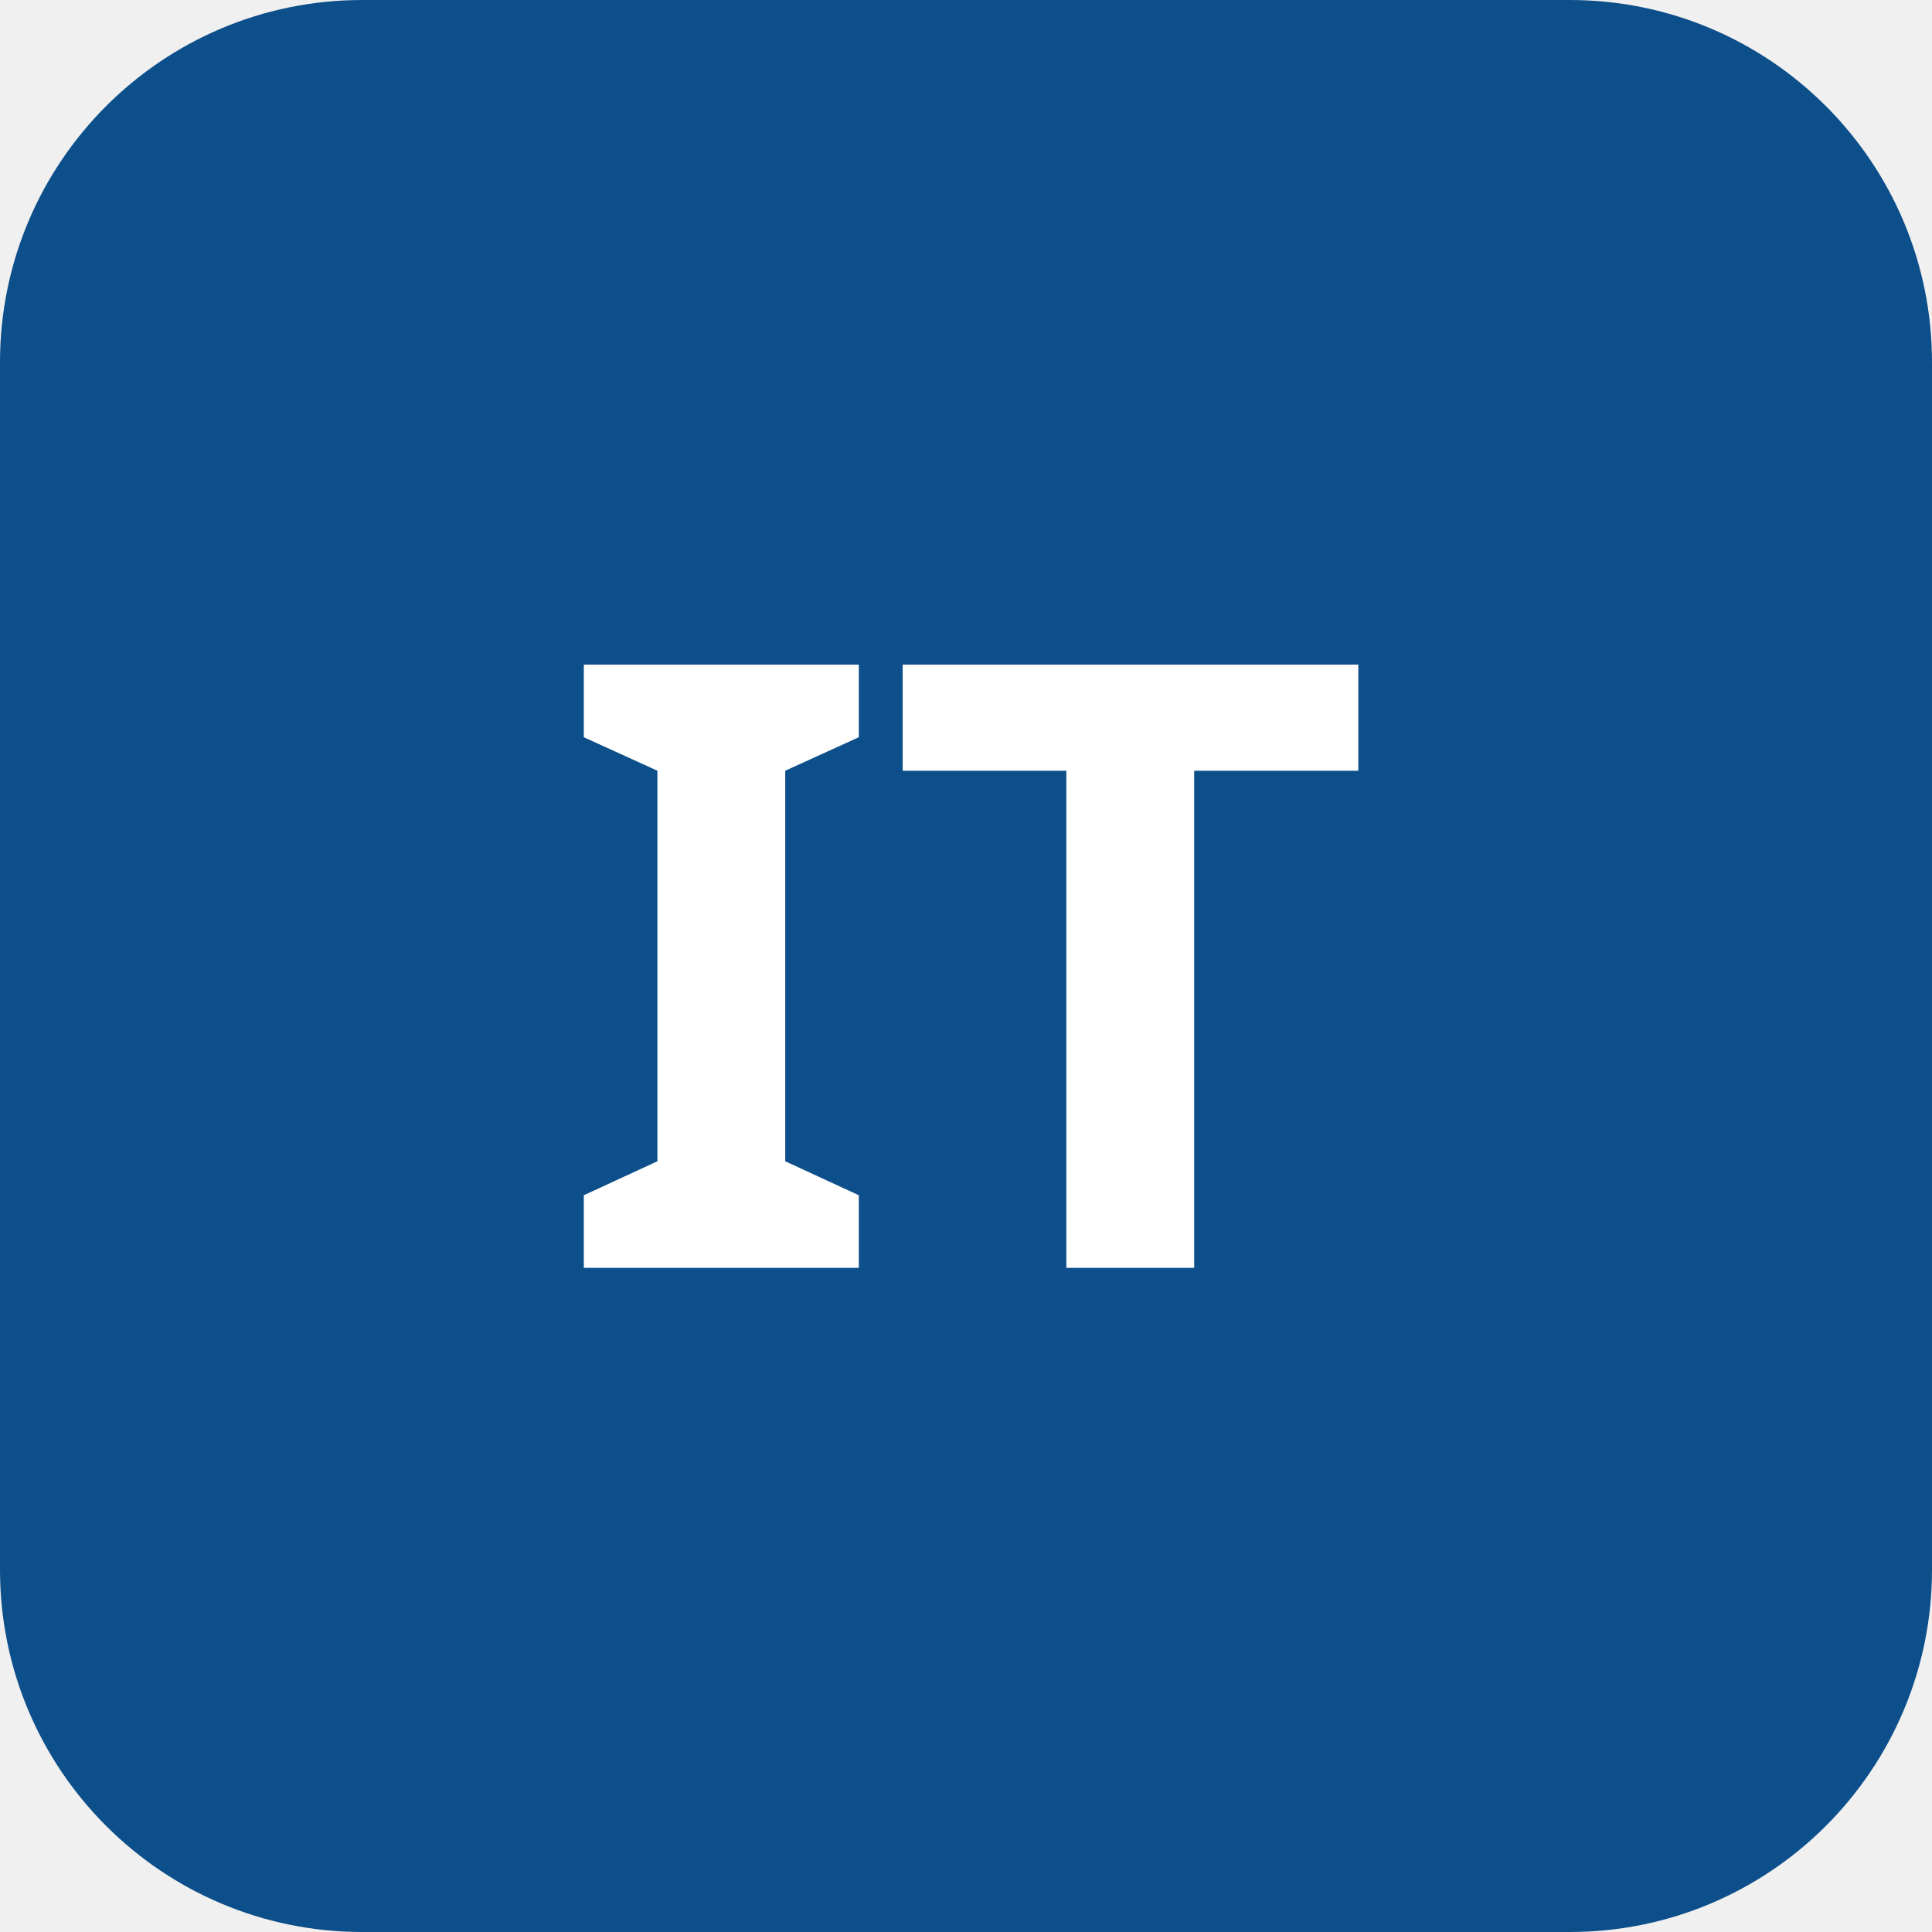
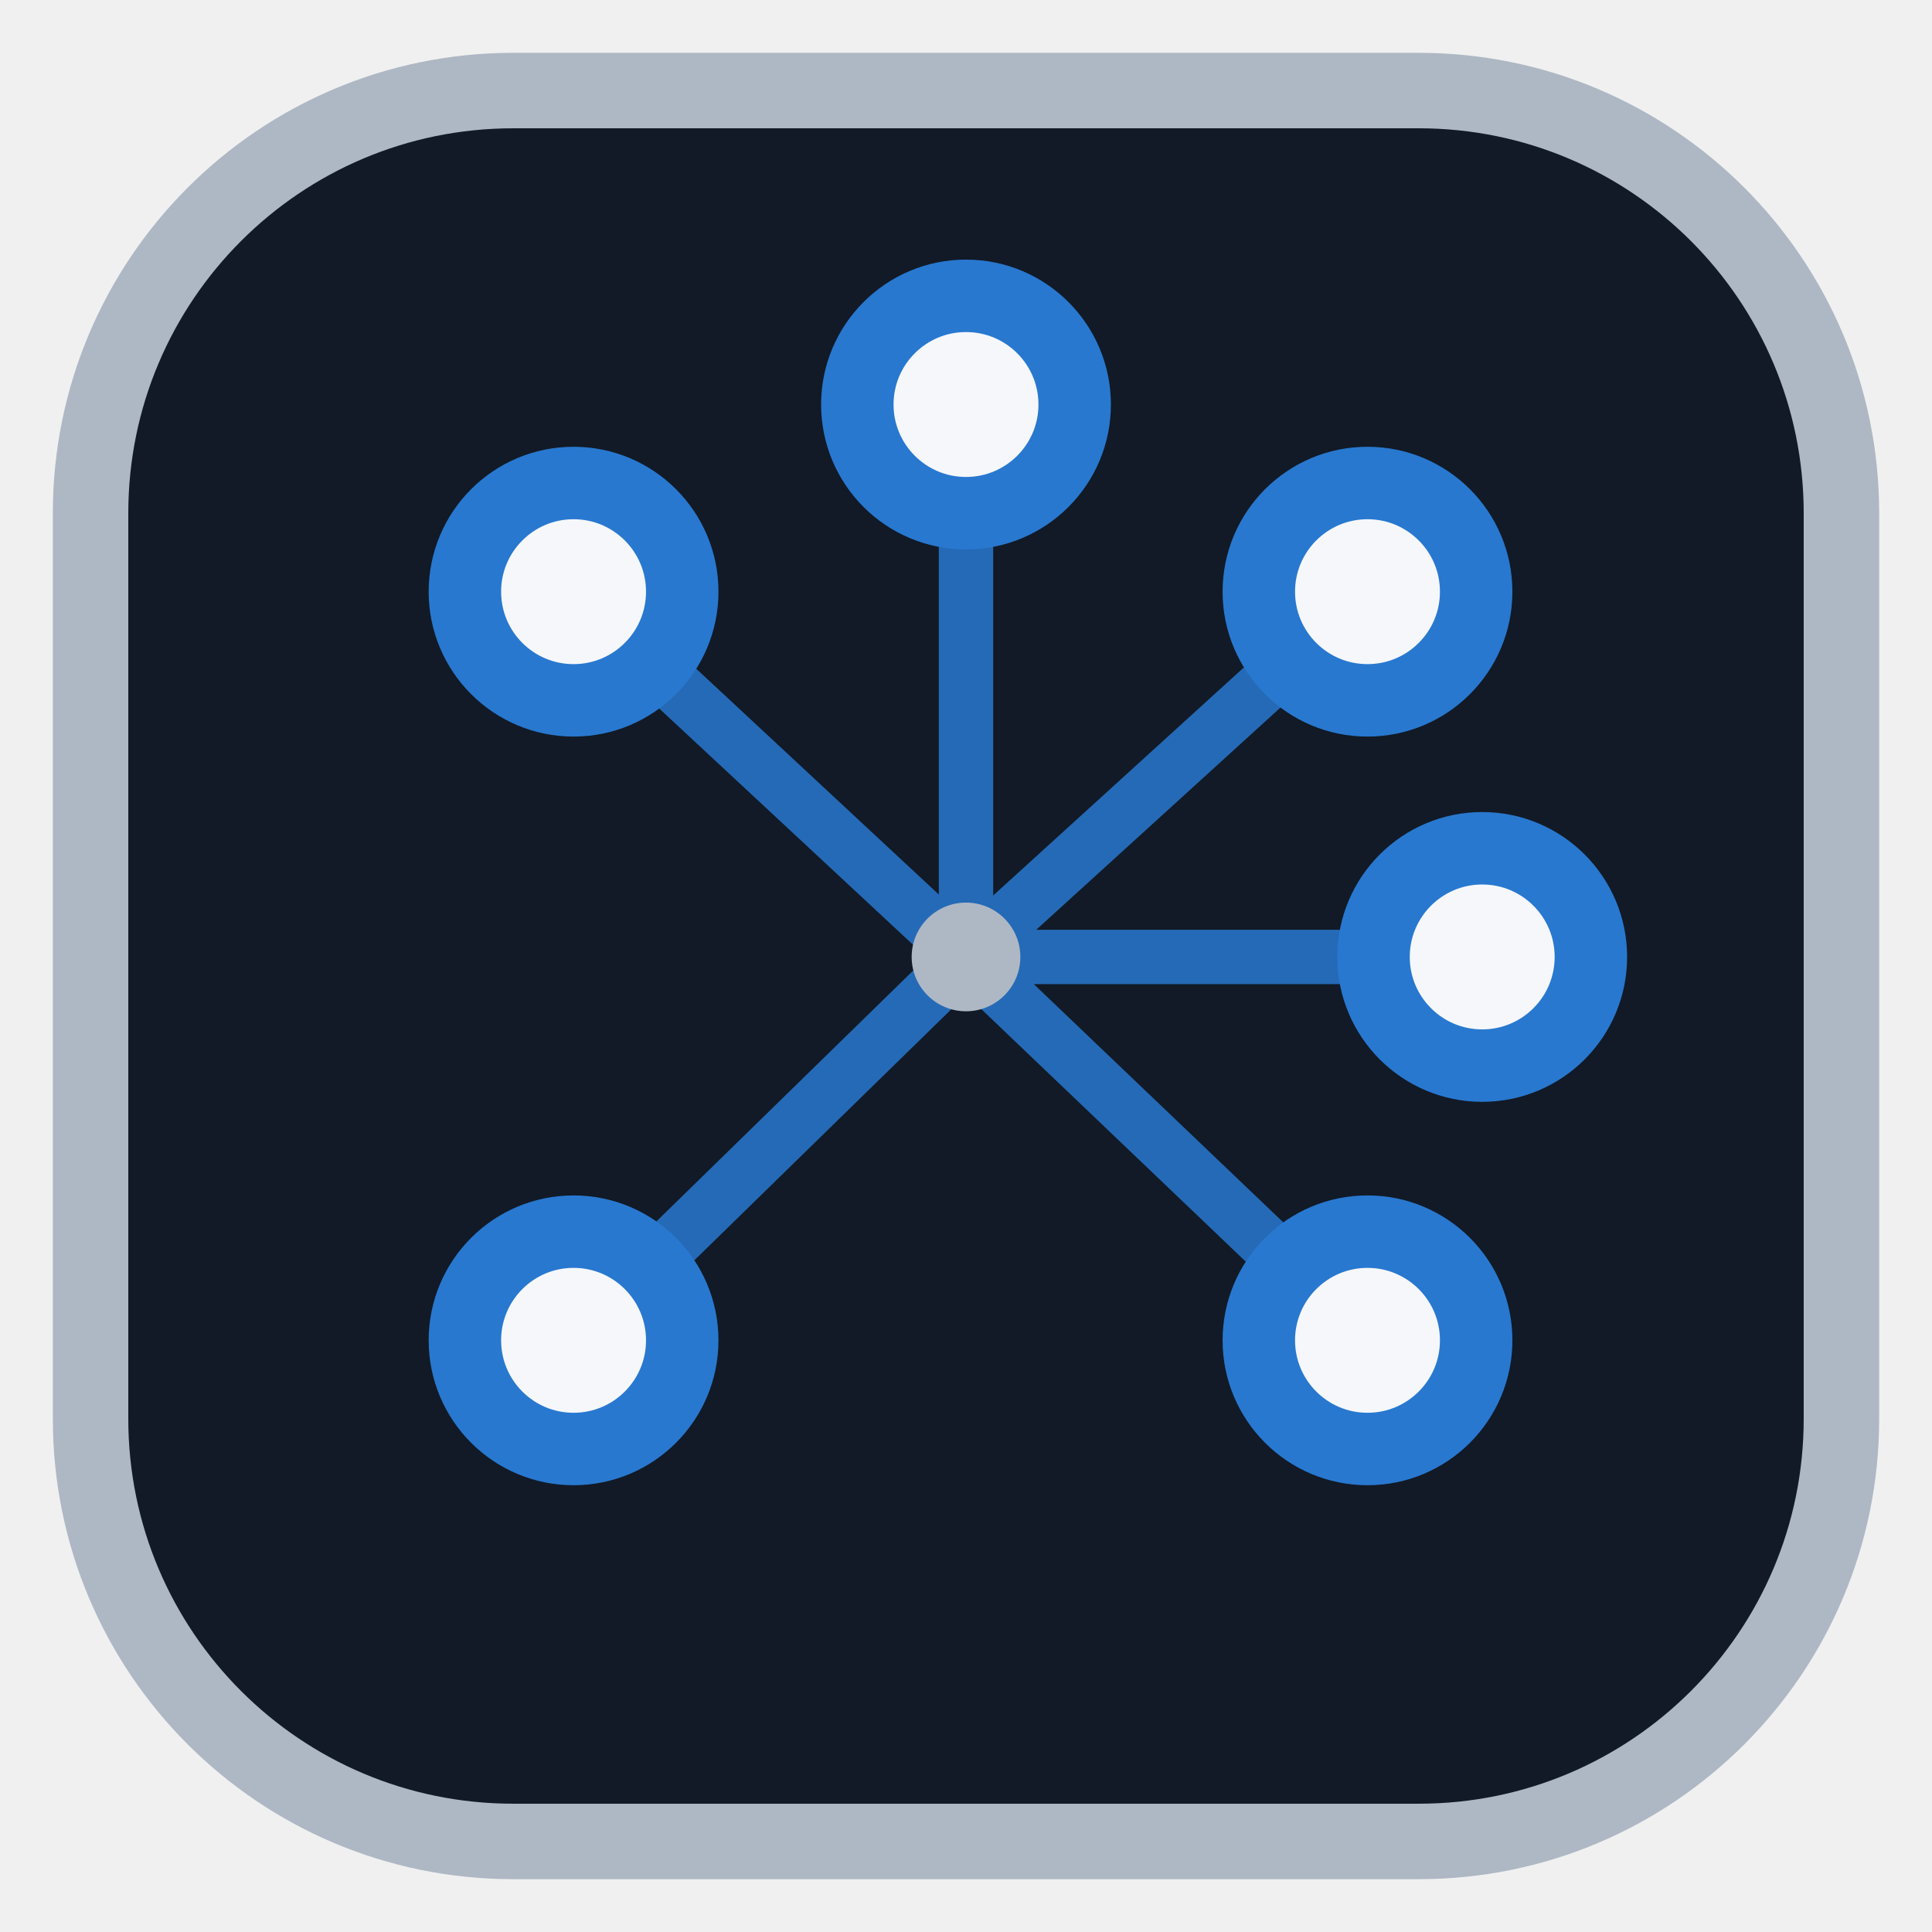
- <svg xmlns="http://www.w3.org/2000/svg" viewBox="0 0 64 64" role="img" aria-label="School mark">
-   <rect width="64" height="64" rx="12" fill="#0d4f8b" />
-   <text x="32" y="42" font-family="system-ui, sans-serif" font-size="28" font-weight="700" fill="#ffffff" text-anchor="middle">IT</text>
+ <svg xmlns="http://www.w3.org/2000/svg" viewBox="0 0 64 64" role="img" aria-label="Rockview I.T. connected systems mark">
+   <rect x="3" y="3" width="58" height="58" rx="14" fill="#111a26" stroke="#aeb8c4" stroke-width="2.5" />
+   <g stroke="#2878d0" stroke-width="1.8" stroke-linecap="round" opacity="0.85">
+     <path d="M32 31.7 19 19.6M32 31.7 32 13.4M32 31.7 45.3 19.6M32 31.7 49.1 31.7M32 31.7 19 44.4M32 31.7 45.3 44.4" />
+   </g>
+   <circle cx="32" cy="31.7" r="1.8" fill="#aeb8c4" />
+   <g fill="#f5f7fa" stroke="#2878d0" stroke-width="2.4">
+     <circle cx="19" cy="19.6" r="3.6" />
+     <circle cx="32" cy="13.4" r="3.6" />
+     <circle cx="45.3" cy="19.6" r="3.6" />
+     <circle cx="49.1" cy="31.7" r="3.6" />
+     <circle cx="19" cy="44.4" r="3.6" />
+     <circle cx="45.3" cy="44.4" r="3.6" />
+   </g>
</svg>
